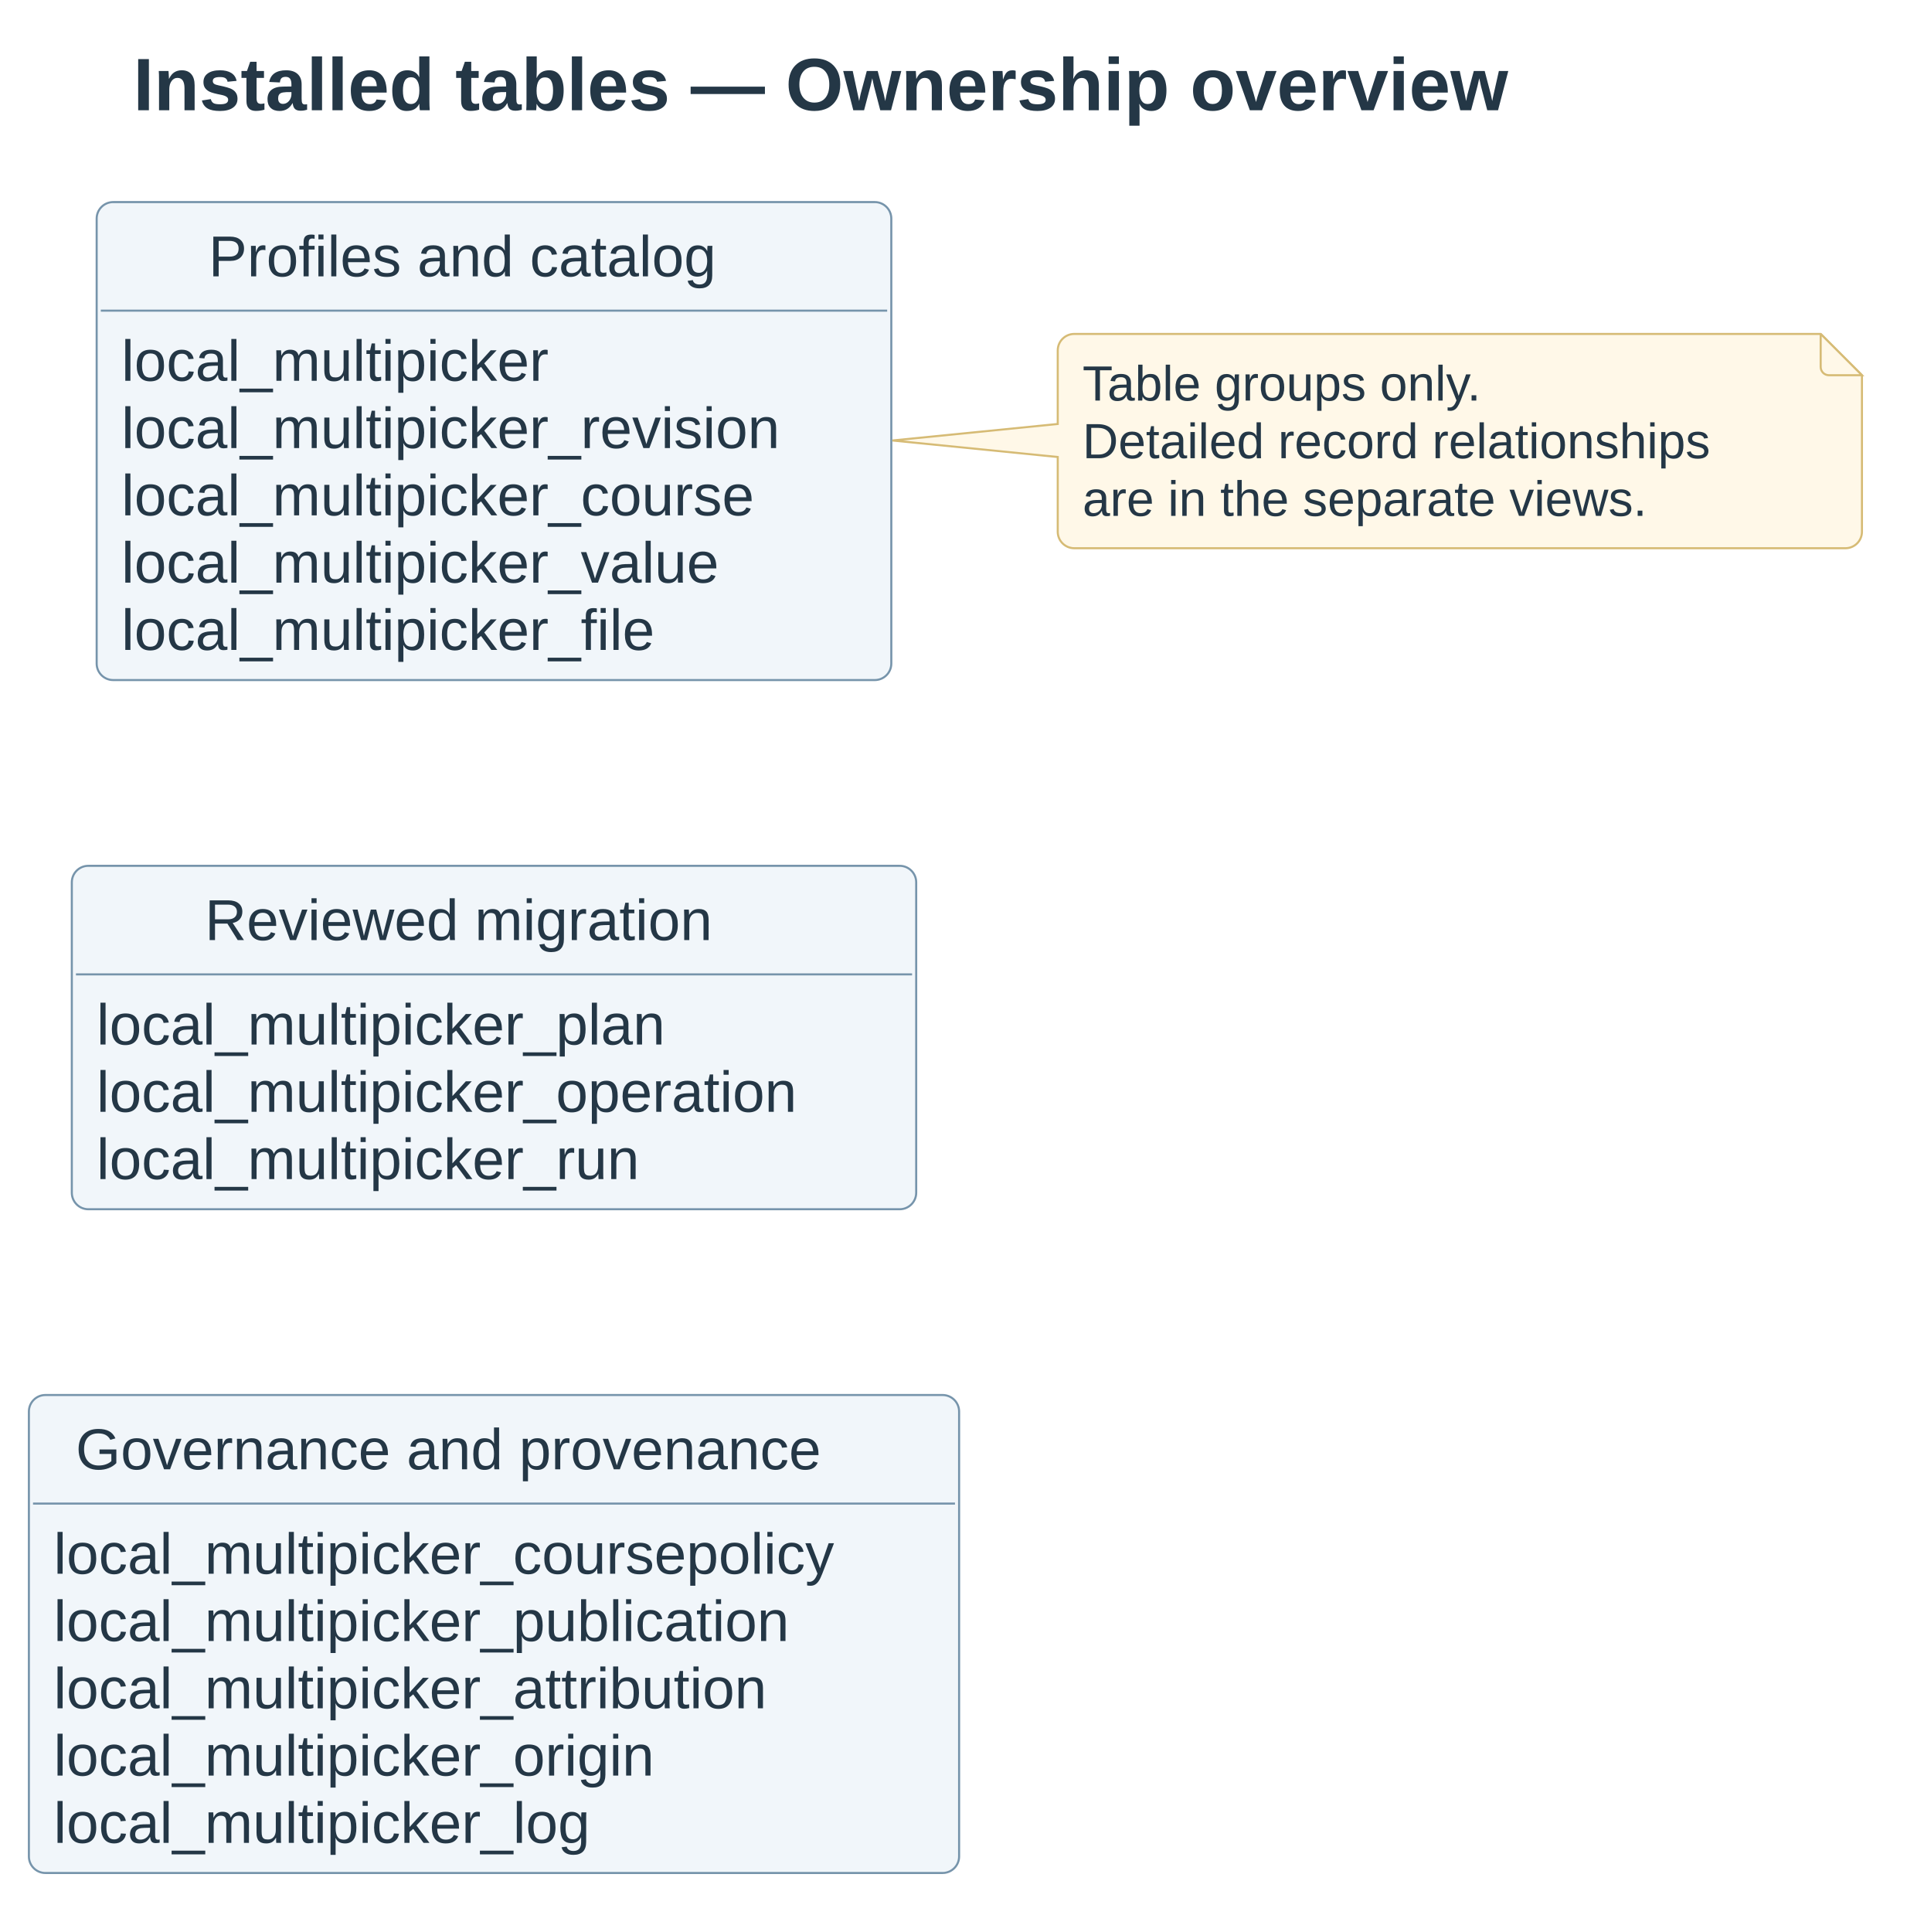
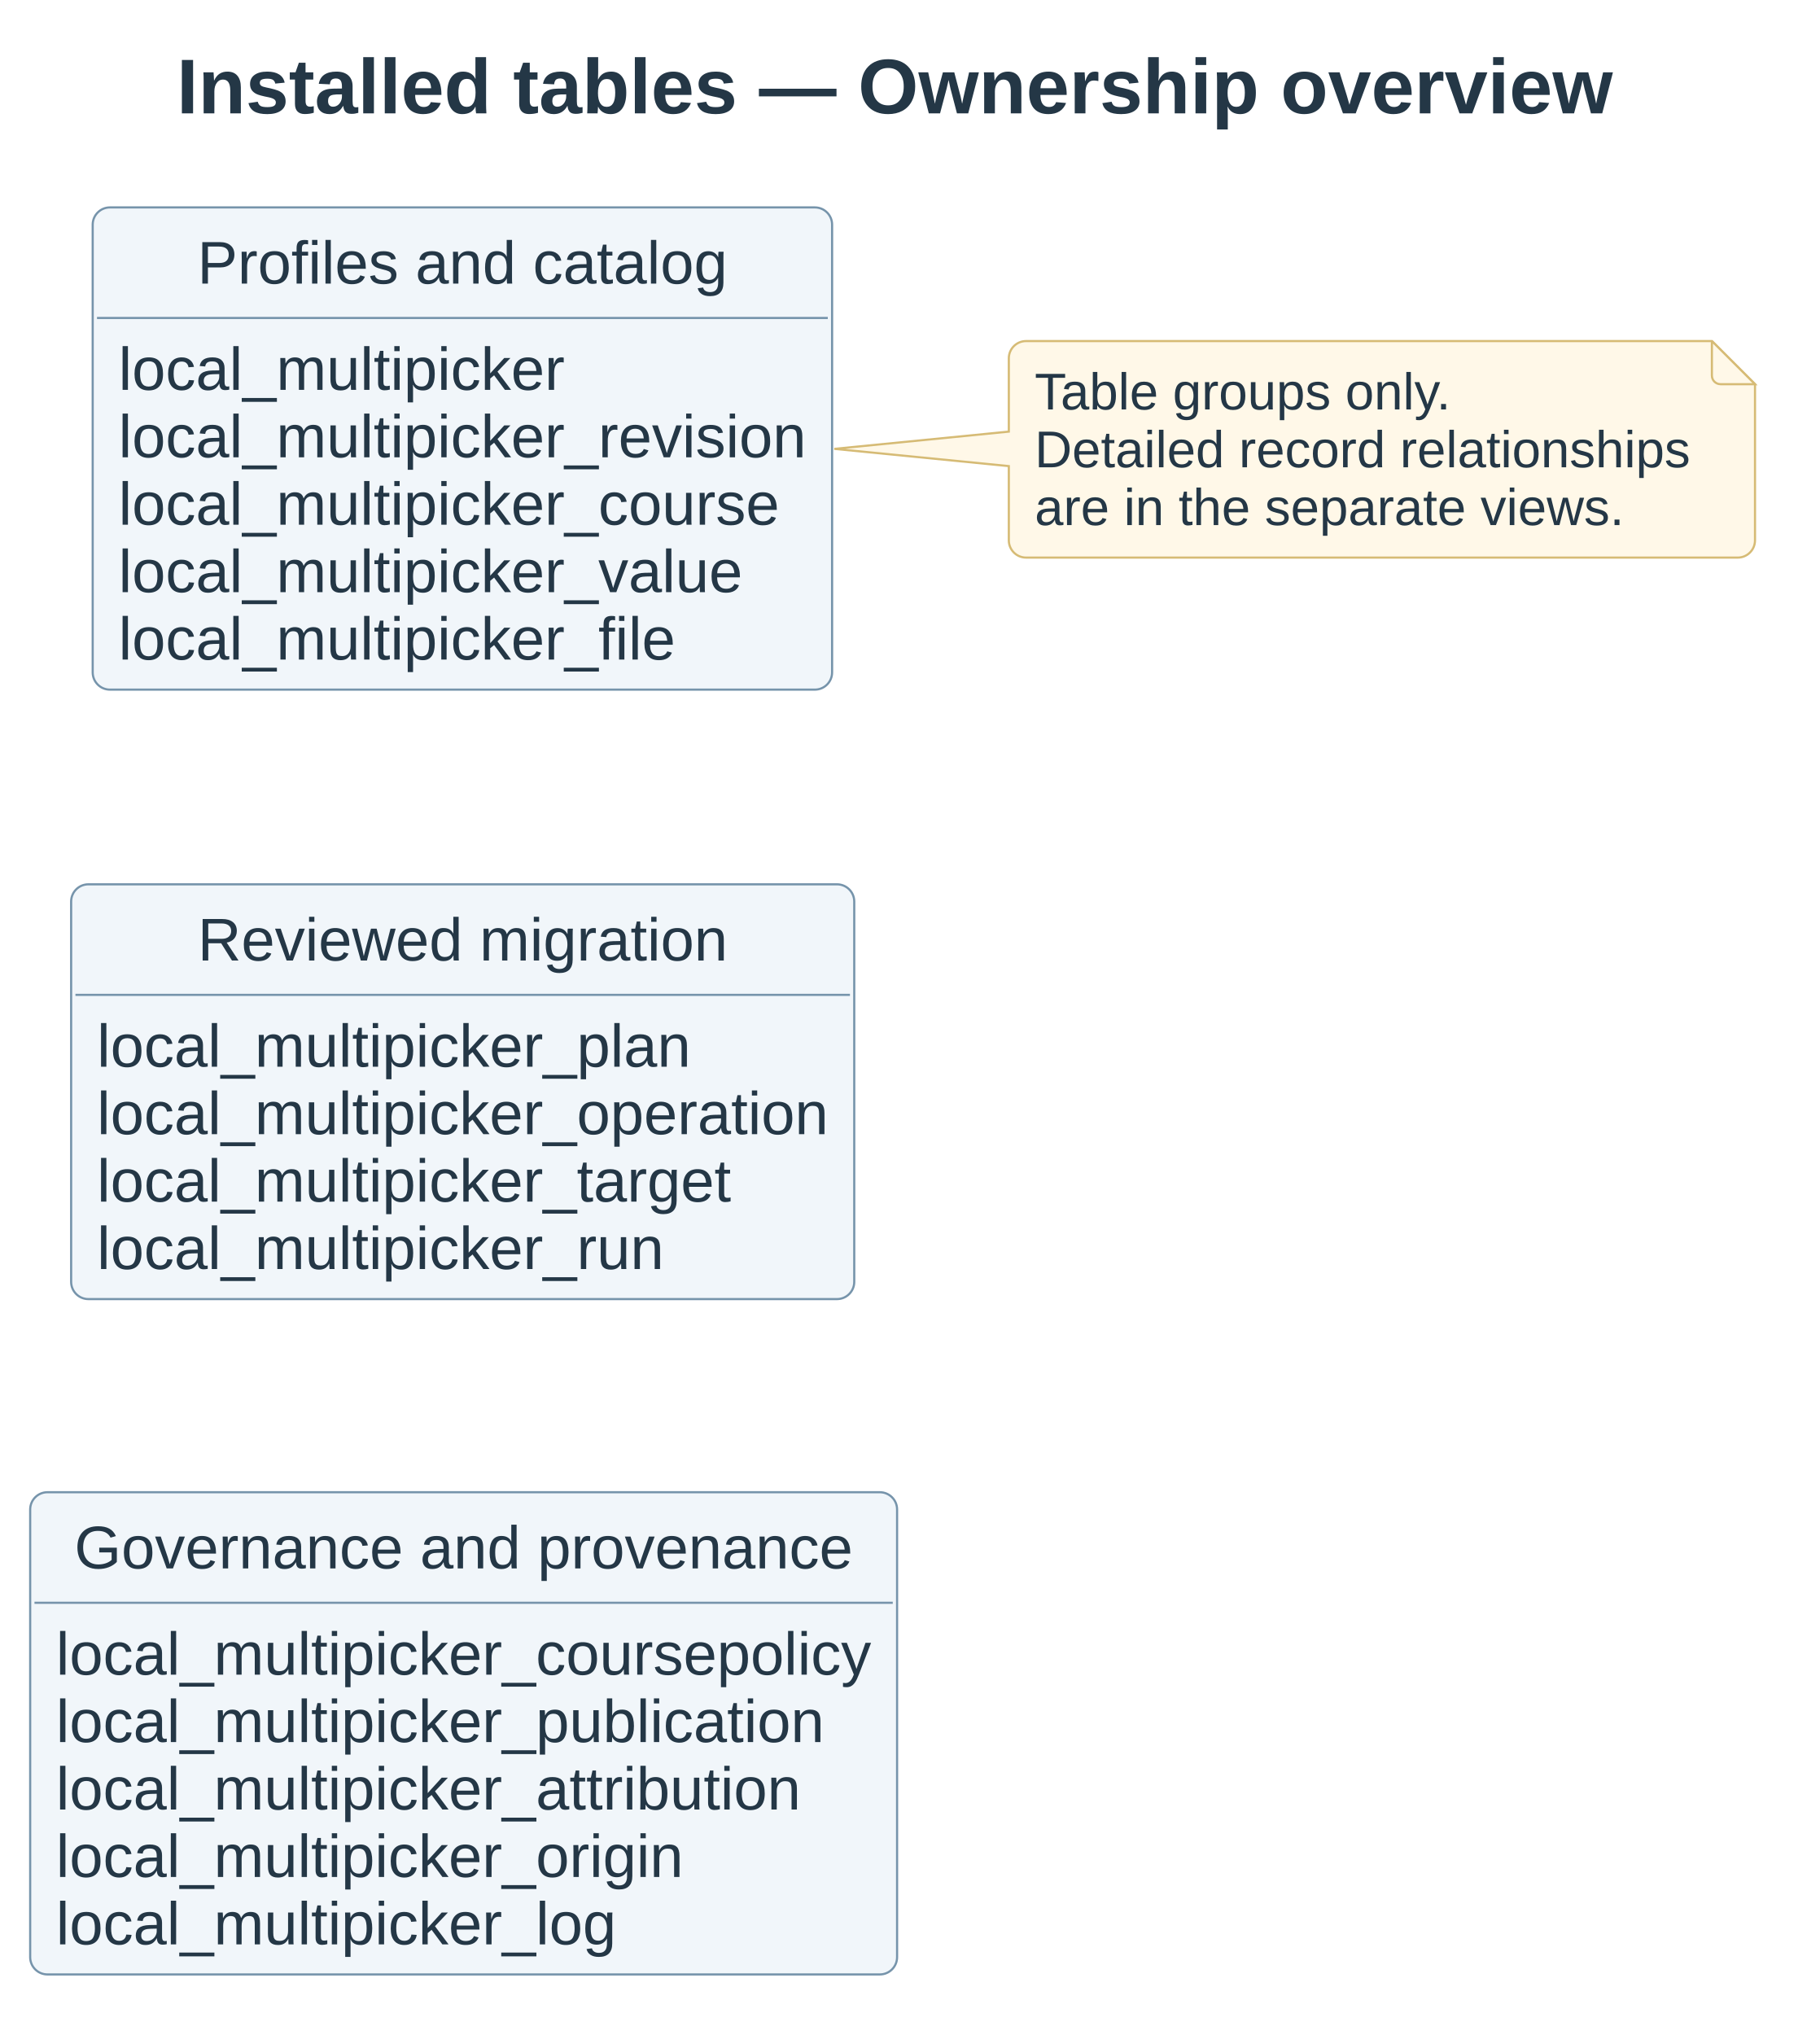
- <svg xmlns="http://www.w3.org/2000/svg" version="1.1" data-diagram-type="CLASS" style="width:466px;height:468px;background:#FFFFFF;" width="466px" height="468px" viewBox="0 0 466 468" zoomAndPan="magnify" preserveAspectRatio="none" contentStyleType="text/css">
+ <svg xmlns="http://www.w3.org/2000/svg" version="1.1" data-diagram-type="CLASS" style="width:422px;height:472px;background:#FFFFFF;" width="422px" height="472px" viewBox="0 0 422 472" zoomAndPan="magnify" preserveAspectRatio="none" contentStyleType="text/css">
  <defs />
  <g font-family="sans-serif" lengthAdjust="spacing">
    <g class="title" data-source-line="2">
-       <text x="32.277" y="26.708" fill="#243746" font-size="18" textLength="394.541" font-weight="700" font-family="Arial">Installed tables — Ownership overview</text>
+       <text x="40.987" y="26.295" fill="#243746" font-size="18" textLength="333.105" font-weight="700" font-family="Arial">Installed tables — Ownership overview</text>
    </g>
    <g class="entity" data-qualified-name="Catalog" id="ent0001" data-source-line="6">
-       <rect x="23.42" y="48.953" width="192.517" height="115.781" fill="#F1F6FA" style="stroke:#7694AB;stroke-width:0.5;" rx="4" ry="4" />
-       <text x="50.526" y="66.948" fill="#243746" font-size="14" textLength="138.305" font-family="Arial">Profiles and catalog</text>
-       <line x1="24.42" y1="75.25" x2="214.937" y2="75.25" style="stroke:#7694AB;stroke-width:0.5;" />
-       <text x="29.42" y="92.245" fill="#243746" font-size="14" textLength="118.351" font-family="Arial">local_multipicker</text>
-       <text x="29.42" y="108.542" fill="#243746" font-size="14" textLength="180.517" font-family="Arial">local_multipicker_revision</text>
-       <text x="29.42" y="124.839" fill="#243746" font-size="14" textLength="172.149" font-family="Arial">local_multipicker_course</text>
-       <text x="29.42" y="141.136" fill="#243746" font-size="14" textLength="163.591" font-family="Arial">local_multipicker_value</text>
-       <text x="29.42" y="157.433" fill="#243746" font-size="14" textLength="146.672" font-family="Arial">local_multipicker_file</text>
+       <rect x="21.5" y="48.109" width="171.51" height="111.844" fill="#F1F6FA" style="stroke:#7694AB;stroke-width:0.5;" rx="4" ry="4" />
+       <text x="45.772" y="65.783" fill="#243746" font-size="14" textLength="122.965" font-family="Arial">Profiles and catalog</text>
+       <line x1="22.5" y1="73.75" x2="192.01" y2="73.75" style="stroke:#7694AB;stroke-width:0.5;" />
+       <text x="27.5" y="90.424" fill="#243746" font-size="14" textLength="103.482" font-family="Arial">local_multipicker</text>
+       <text x="27.5" y="106.064" fill="#243746" font-size="14" textLength="159.51" font-family="Arial">local_multipicker_revision</text>
+       <text x="27.5" y="121.705" fill="#243746" font-size="14" textLength="153.289" font-family="Arial">local_multipicker_course</text>
+       <text x="27.5" y="137.346" fill="#243746" font-size="14" textLength="144.737" font-family="Arial">local_multipicker_value</text>
+       <text x="27.5" y="152.986" fill="#243746" font-size="14" textLength="129.165" font-family="Arial">local_multipicker_file</text>
    </g>
    <g class="entity" data-qualified-name="Migration" id="ent0002" data-source-line="13">
-       <rect x="17.4" y="209.733" width="204.568" height="83.188" fill="#F1F6FA" style="stroke:#7694AB;stroke-width:0.5;" rx="4" ry="4" />
-       <text x="49.636" y="227.728" fill="#243746" font-size="14" textLength="140.096" font-family="Arial">Reviewed migration</text>
-       <line x1="18.4" y1="236.03" x2="220.968" y2="236.03" style="stroke:#7694AB;stroke-width:0.5;" />
-       <text x="23.4" y="253.025" fill="#243746" font-size="14" textLength="155.579" font-family="Arial">local_multipicker_plan</text>
-       <text x="23.4" y="269.322" fill="#243746" font-size="14" textLength="192.568" font-family="Arial">local_multipicker_operation</text>
-       <text x="23.4" y="285.619" fill="#243746" font-size="14" textLength="148.853" font-family="Arial">local_multipicker_run</text>
+       <rect x="16.5" y="205.109" width="181.647" height="96.203" fill="#F1F6FA" style="stroke:#7694AB;stroke-width:0.5;" rx="4" ry="4" />
+       <text x="45.852" y="222.783" fill="#243746" font-size="14" textLength="122.944" font-family="Arial">Reviewed migration</text>
+       <line x1="17.5" y1="230.75" x2="197.147" y2="230.75" style="stroke:#7694AB;stroke-width:0.5;" />
+       <text x="22.5" y="247.424" fill="#243746" font-size="14" textLength="137.737" font-family="Arial">local_multipicker_plan</text>
+       <text x="22.5" y="263.064" fill="#243746" font-size="14" textLength="169.647" font-family="Arial">local_multipicker_operation</text>
+       <text x="22.5" y="278.705" fill="#243746" font-size="14" textLength="147.068" font-family="Arial">local_multipicker_target</text>
+       <text x="22.5" y="294.346" fill="#243746" font-size="14" textLength="131.503" font-family="Arial">local_multipicker_run</text>
    </g>
-     <g class="entity" data-qualified-name="Governance" id="ent0003" data-source-line="18">
-       <rect x="7" y="337.923" width="225.363" height="115.781" fill="#F1F6FA" style="stroke:#7694AB;stroke-width:0.5;" rx="4" ry="4" />
-       <text x="18.339" y="355.918" fill="#243746" font-size="14" textLength="202.686" font-family="Arial">Governance and provenance</text>
-       <line x1="8" y1="364.22" x2="231.363" y2="364.22" style="stroke:#7694AB;stroke-width:0.5;" />
-       <text x="13" y="381.215" fill="#243746" font-size="14" textLength="213.363" font-family="Arial">local_multipicker_coursepolicy</text>
-       <text x="13" y="397.512" fill="#243746" font-size="14" textLength="202.87" font-family="Arial">local_multipicker_publication</text>
-       <text x="13" y="413.809" fill="#243746" font-size="14" textLength="199.131" font-family="Arial">local_multipicker_attribution</text>
-       <text x="13" y="430.106" fill="#243746" font-size="14" textLength="165.211" font-family="Arial">local_multipicker_origin</text>
-       <text x="13" y="446.403" fill="#243746" font-size="14" textLength="146.692" font-family="Arial">local_multipicker_log</text>
+     <g class="entity" data-qualified-name="Governance" id="ent0003" data-source-line="19">
+       <rect x="7" y="346.109" width="201.082" height="111.844" fill="#F1F6FA" style="stroke:#7694AB;stroke-width:0.5;" rx="4" ry="4" />
+       <text x="17.255" y="363.783" fill="#243746" font-size="14" textLength="180.571" font-family="Arial">Governance and provenance</text>
+       <line x1="8" y1="371.75" x2="207.082" y2="371.75" style="stroke:#7694AB;stroke-width:0.5;" />
+       <text x="13" y="388.424" fill="#243746" font-size="14" textLength="189.082" font-family="Arial">local_multipicker_coursepolicy</text>
+       <text x="13" y="404.064" fill="#243746" font-size="14" textLength="178.206" font-family="Arial">local_multipicker_publication</text>
+       <text x="13" y="419.705" fill="#243746" font-size="14" textLength="172.751" font-family="Arial">local_multipicker_attribution</text>
+       <text x="13" y="435.346" fill="#243746" font-size="14" textLength="145.51" font-family="Arial">local_multipicker_origin</text>
+       <text x="13" y="450.986" fill="#243746" font-size="14" textLength="129.951" font-family="Arial">local_multipicker_log</text>
    </g>
-     <g class="entity" data-qualified-name="GMN6" id="ent0007" data-source-line="28">
-       <path d="M256.26,84.893 L256.26,102.703 L216.21,106.703 L256.26,110.703 L256.26,128.799 A4,4 0 0 0 260.26,132.799 L447.096,132.799 A4,4 0 0 0 451.096,128.799 L451.096,90.893 L441.096,80.893 L260.26,80.893 A4,4 0 0 0 256.26,84.893" style="stroke:#D6BB75;stroke-width:0.5;" fill="#FFF8E8" />
-       <path d="M441.096,80.893 L441.096,88.893 A2,2 0 0 0 443.096,90.893 L451.096,90.893 L441.096,80.893" style="stroke:#D6BB75;stroke-width:0.5;" fill="#FFF8E8" />
-       <text x="262.26" y="97.032" fill="#243746" font-size="12" textLength="111.211" font-family="Arial">Table groups only.</text>
-       <text x="262.26" y="111.001" fill="#243746" font-size="12" textLength="173.836" font-family="Arial">Detailed record relationships</text>
-       <text x="262.26" y="124.969" fill="#243746" font-size="12" textLength="156.24" font-family="Arial">are in the separate views.</text>
+     <g class="entity" data-qualified-name="GMN6" id="ent0007" data-source-line="29">
+       <path d="M234,83.109 L234,100.109 L193.52,104.109 L234,108.109 L234,125.328 A4,4 0 0 0 238,129.328 L403.08,129.328 A4,4 0 0 0 407.08,125.328 L407.08,89.109 L397.08,79.109 L238,79.109 A4,4 0 0 0 234,83.109" style="stroke:#D6BB75;stroke-width:0.5;" fill="#FFF8E8" />
+       <path d="M397.08,79.109 L397.08,87.109 A2,2 0 0 0 399.08,89.109 L407.08,89.109 L397.08,79.109" style="stroke:#D6BB75;stroke-width:0.5;" fill="#FFF8E8" />
+       <text x="240" y="94.973" fill="#243746" font-size="12" textLength="98.725" font-family="Arial">Table groups only.</text>
+       <text x="240" y="108.379" fill="#243746" font-size="12" textLength="152.08" font-family="Arial">Detailed record relationships</text>
+       <text x="240" y="121.785" fill="#243746" font-size="12" textLength="136.74" font-family="Arial">are in the separate views.</text>
    </g>
  </g>
</svg>
